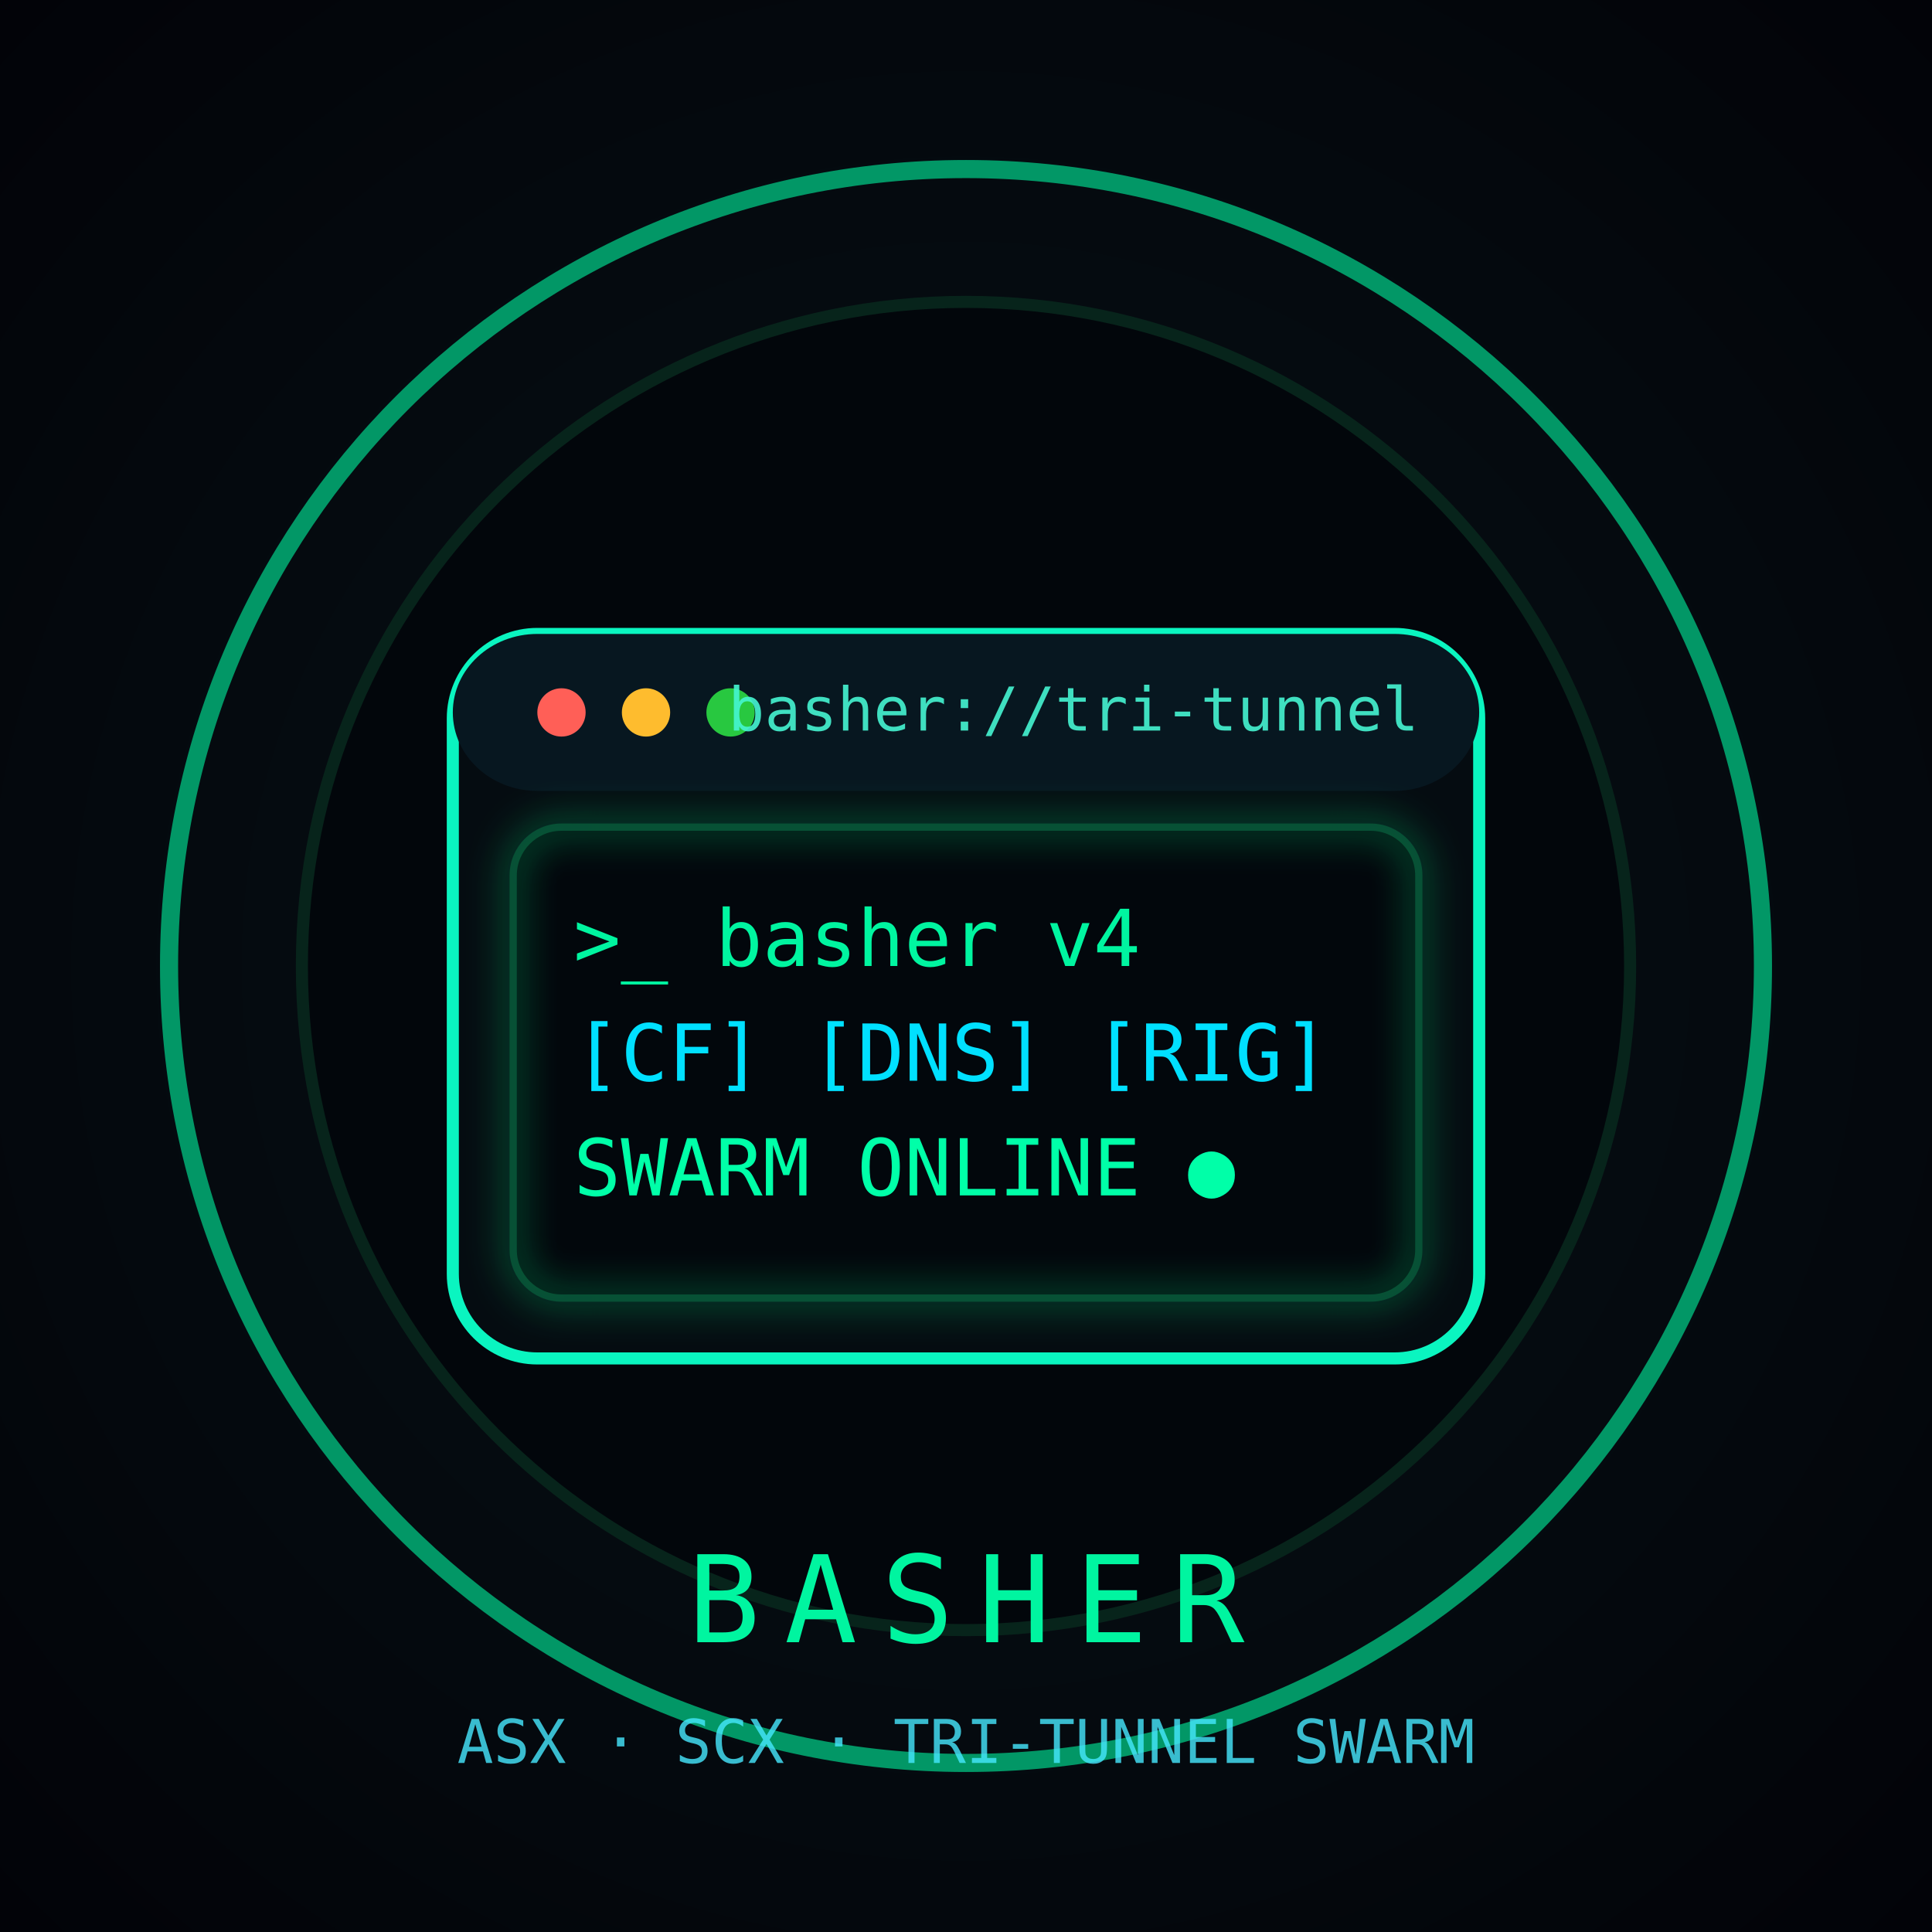
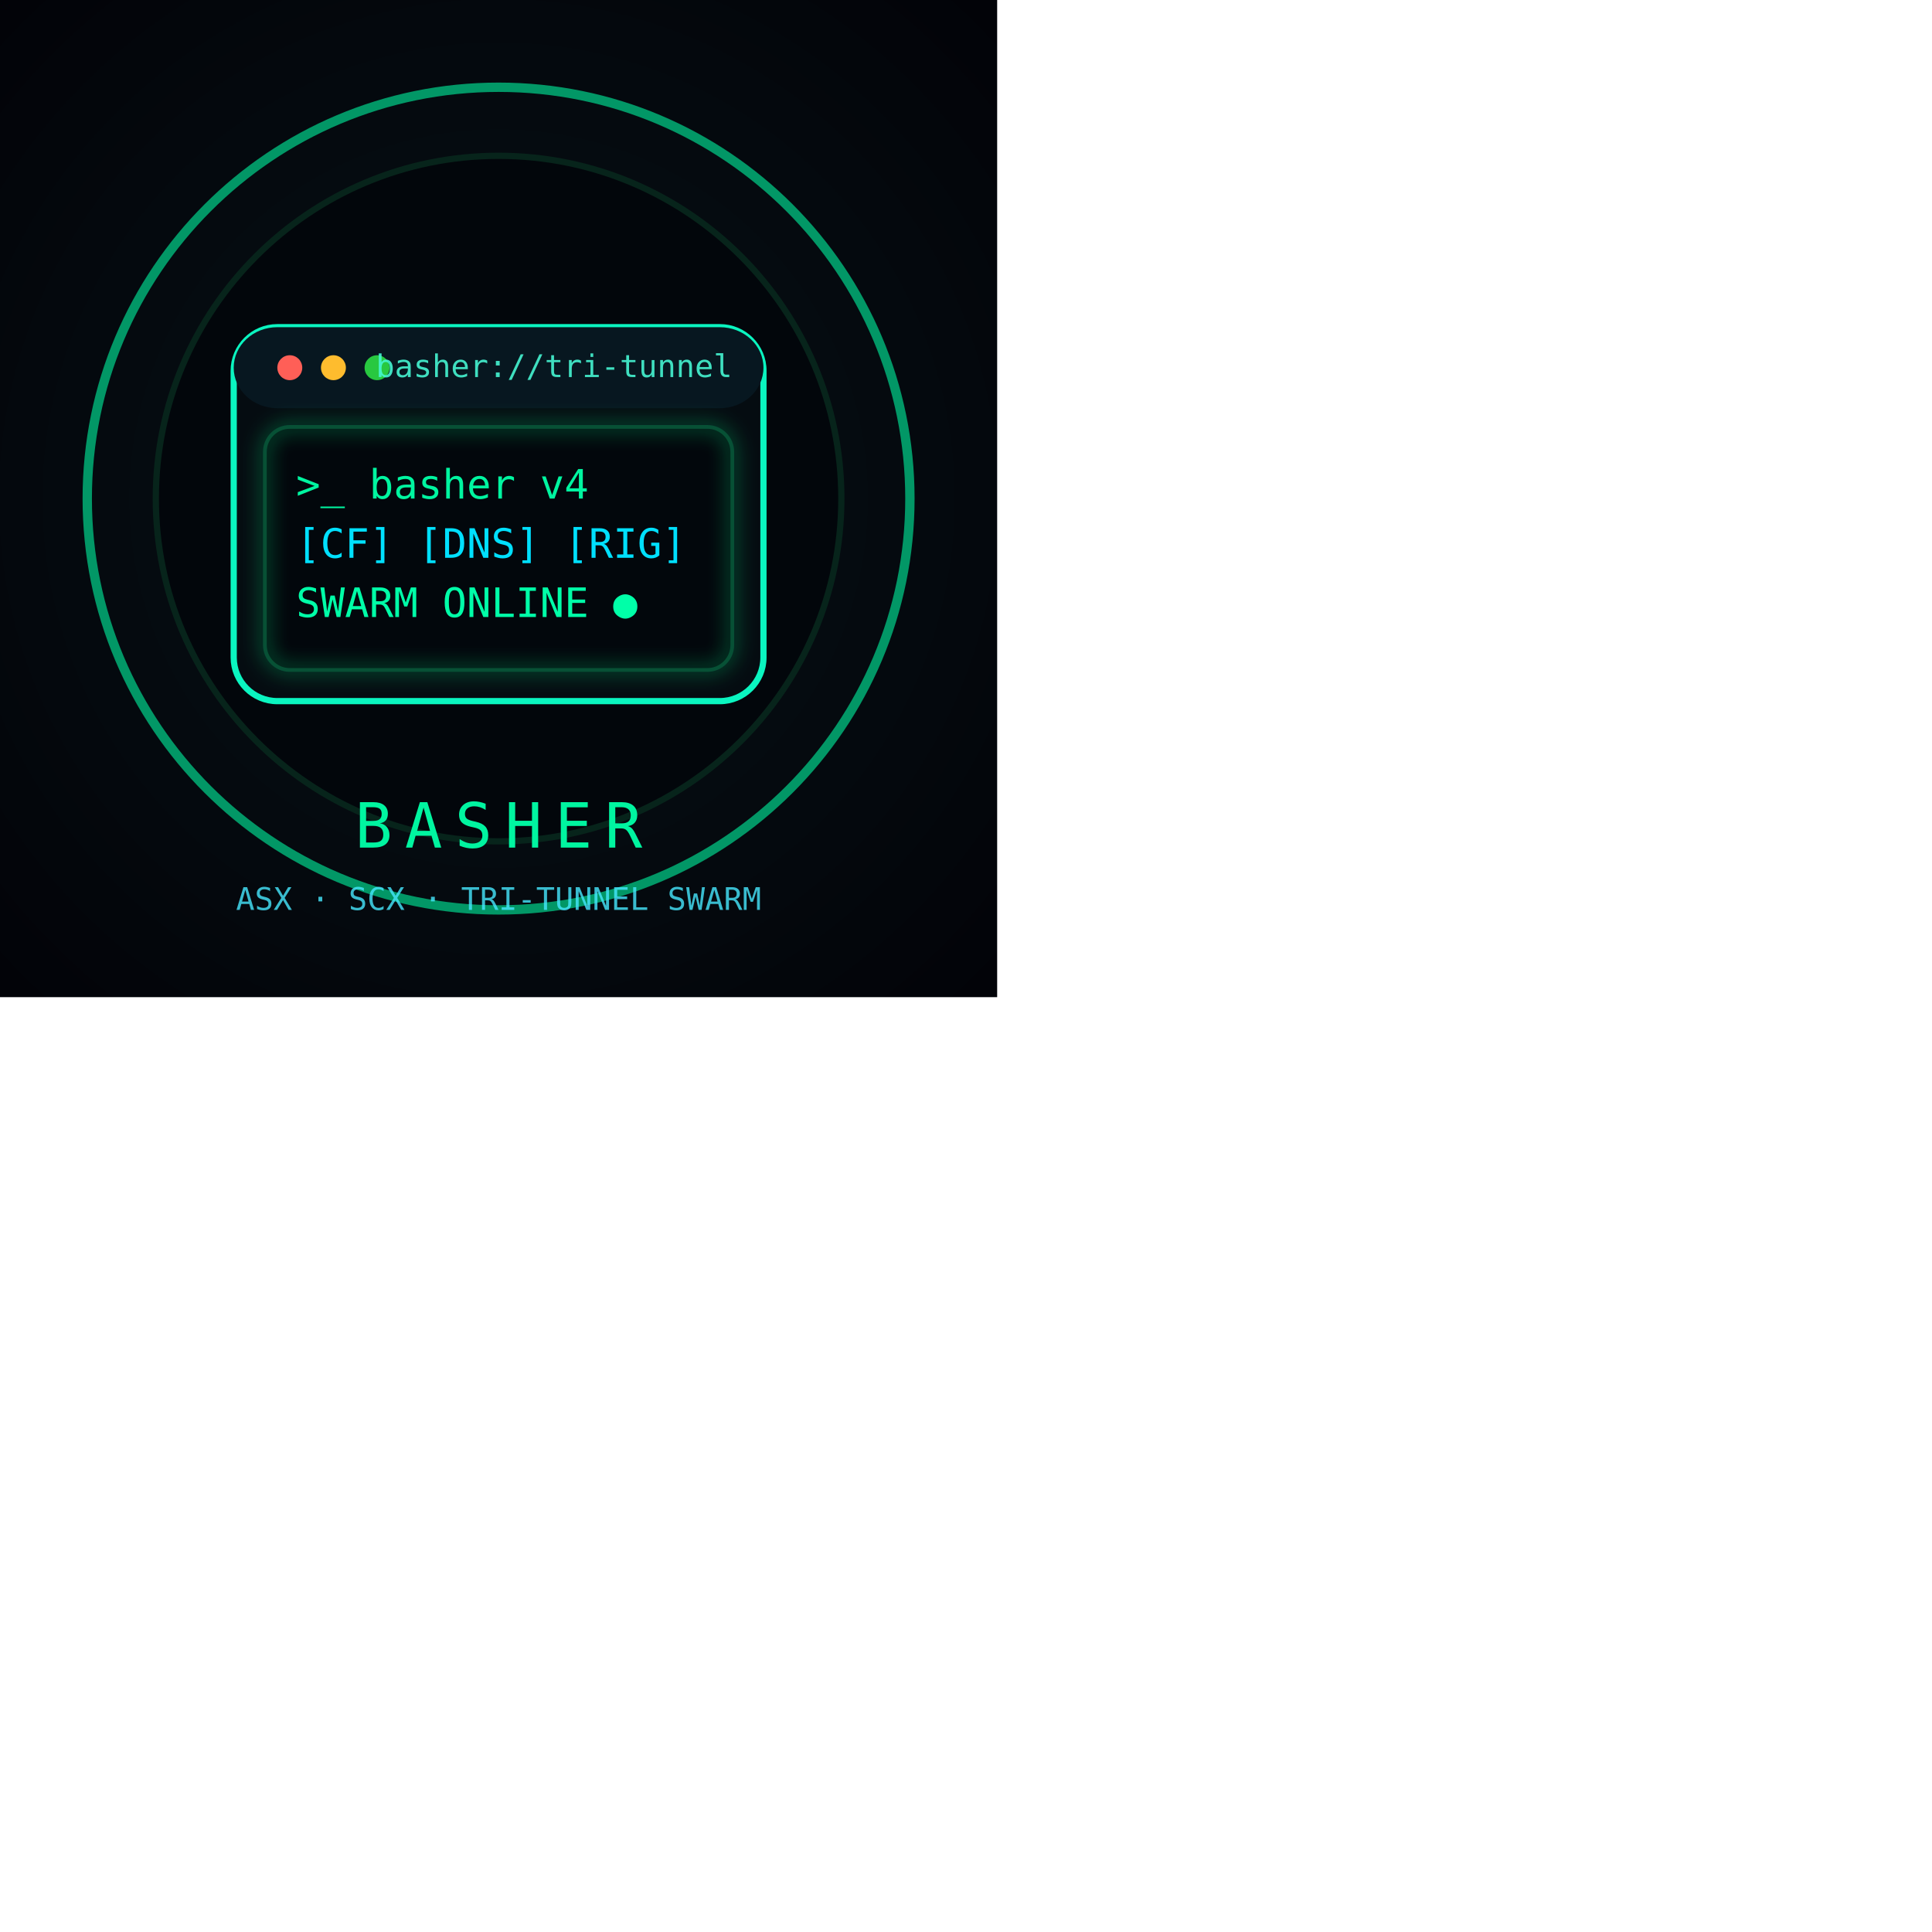
- <svg xmlns="http://www.w3.org/2000/svg" width="320" height="320" viewBox="0 0 320 320">
+ <svg xmlns="http://www.w3.org/2000/svg" width="620" height="620" viewBox="0 0 620 620">
  <defs>
    <radialGradient id="bgGrad" cx="50%" cy="50%" r="70%">
      <stop offset="0%" stop-color="#0b1b24" />
      <stop offset="50%" stop-color="#050b10" />
      <stop offset="100%" stop-color="#020308" />
    </radialGradient>
    <linearGradient id="matrixGrad" x1="0%" y1="0%" x2="0%" y2="100%">
      <stop offset="0%" stop-color="#00ffa8" />
      <stop offset="40%" stop-color="#00f5a0" />
      <stop offset="100%" stop-color="#00d8ff" />
    </linearGradient>
    <filter id="streakBlur">
      <feGaussianBlur in="SourceGraphic" stdDeviation="1.8" />
    </filter>
    <filter id="glow">
      <feGaussianBlur stdDeviation="3" result="blur" />
      <feColorMatrix in="blur" type="matrix" values="           0 0 0 0 0           0 1 0 0 0           0 0 0.7 0 0           0 0 0 1 0" />
    </filter>
    <symbol id="glyph">
      <text font-family="monospace" font-size="14" fill="url(#matrixGrad)">A S X λ Σ ϕ ∑ Ξ ⌁</text>
    </symbol>
  </defs>
  <rect x="0" y="0" width="320" height="320" fill="url(#bgGrad)" />
  <circle cx="160" cy="160" r="132" fill="none" stroke="#00f5a0" stroke-width="3" opacity="0.6" />
  <circle cx="160" cy="160" r="110" fill="#02060b" stroke="#07241b" stroke-width="2" />
  <g id="matrix-rain" opacity="0.92">
    <g transform="translate(70, -260)" filter="url(#streakBlur)">
      <text y="0" fill="url(#matrixGrad)">λ</text>
      <text y="16" fill="url(#matrixGrad)">Σ</text>
      <text y="32" fill="url(#matrixGrad)">S</text>
      <text y="48" fill="url(#matrixGrad)">C</text>
      <text y="64" fill="url(#matrixGrad)">X</text>
      <text y="80" fill="url(#matrixGrad)">ϕ</text>
      <text y="96" fill="url(#matrixGrad)">∑</text>
      <animateTransform attributeName="transform" type="translate" from="70,-260" to="70,320" dur="3.6s" repeatCount="indefinite" />
    </g>
    <g transform="translate(82, -300)" filter="url(#streakBlur)">
      <text y="0">A</text>
      <text y="16">S</text>
      <text y="32">X</text>
      <text y="48">∑</text>
      <text y="64">C</text>
      <text y="80">X</text>
      <animateTransform attributeName="transform" type="translate" from="82,-300" to="82,320" dur="4.8s" repeatCount="indefinite" />
    </g>
    <g transform="translate(94, -200)" filter="url(#streakBlur)">
      <text y="0">Ξ</text>
      <text y="16">X</text>
      <text y="32">A</text>
      <text y="48">S</text>
      <text y="64">X</text>
      <text y="80">⌁</text>
      <animateTransform attributeName="transform" type="translate" from="94,-200" to="94,320" dur="5.4s" repeatCount="indefinite" />
    </g>
    <g transform="translate(106, -260)" filter="url(#streakBlur)">
      <text y="0">Σ</text>
      <text y="16">C</text>
      <text y="32">X</text>
      <text y="48">A</text>
      <text y="64">S</text>
      <text y="80">X</text>
      <animateTransform attributeName="transform" type="translate" from="106,-260" to="106,320" dur="3.9s" repeatCount="indefinite" />
    </g>
    <g transform="translate(118, -240)" filter="url(#streakBlur)">
      <text y="0">X</text>
      <text y="16">S</text>
      <text y="32">C</text>
      <text y="48">X</text>
      <text y="64">A</text>
      <text y="80">∑</text>
      <animateTransform attributeName="transform" type="translate" from="118,-240" to="118,320" dur="6.2s" repeatCount="indefinite" />
    </g>
    <g transform="translate(130, -220)" filter="url(#streakBlur)">
      <text y="0">A</text>
      <text y="16">X</text>
      <text y="32">C</text>
      <text y="48">Ξ</text>
      <text y="64">S</text>
      <text y="80">X</text>
      <animateTransform attributeName="transform" type="translate" from="130,-220" to="130,320" dur="4.3s" repeatCount="indefinite" />
    </g>
    <g transform="translate(142, -310)" filter="url(#streakBlur)">
      <text y="0">ϕ</text>
      <text y="16">S</text>
      <text y="32">X</text>
      <text y="48">A</text>
      <text y="64">Σ</text>
      <text y="80">C</text>
      <animateTransform attributeName="transform" type="translate" from="142,-310" to="142,320" dur="5.9s" repeatCount="indefinite" />
    </g>
    <g transform="translate(154, -240)" filter="url(#streakBlur)">
      <text y="0">Σ</text>
      <text y="16">A</text>
      <text y="32">S</text>
      <text y="48">C</text>
      <text y="64">X</text>
      <text y="80">∑</text>
      <animateTransform attributeName="transform" type="translate" from="154,-240" to="154,320" dur="3.3s" repeatCount="indefinite" />
    </g>
    <g transform="translate(166, -280)" filter="url(#streakBlur)">
      <text y="0">X</text>
      <text y="16">С</text>
      <text y="32">A</text>
      <text y="48">X</text>
      <text y="64">Σ</text>
      <text y="80">λ</text>
      <animateTransform attributeName="transform" type="translate" from="166,-280" to="166,320" dur="6.0s" repeatCount="indefinite" />
    </g>
    <g transform="translate(178, -260)" filter="url(#streakBlur)">
      <text y="0">∑</text>
      <text y="16">S</text>
      <text y="32">C</text>
      <text y="48">X</text>
      <text y="64">A</text>
      <text y="80">Ξ</text>
      <animateTransform attributeName="transform" type="translate" from="178,-260" to="178,320" dur="4.5s" repeatCount="indefinite" />
    </g>
    <g transform="translate(190, -300)" filter="url(#streakBlur)">
      <text y="0">λ</text>
      <text y="16">C</text>
      <text y="32">X</text>
      <text y="48">A</text>
      <text y="64">S</text>
      <text y="80">⍟</text>
      <animateTransform attributeName="transform" type="translate" from="190,-300" to="190,320" dur="5.2s" repeatCount="indefinite" />
    </g>
    <g transform="translate(202, -230)" filter="url(#streakBlur)">
      <text y="0">X</text>
      <text y="16">A</text>
      <text y="32">Σ</text>
      <text y="48">C</text>
      <text y="64">X</text>
      <text y="80">S</text>
      <animateTransform attributeName="transform" type="translate" from="202,-230" to="202,320" dur="3.8s" repeatCount="indefinite" />
    </g>
    <g transform="translate(214, -250)" filter="url(#streakBlur)">
      <text y="0">S</text>
      <text y="16">C</text>
      <text y="32">∑</text>
      <text y="48">X</text>
      <text y="64">λ</text>
      <text y="80">A</text>
      <animateTransform attributeName="transform" type="translate" from="214,-250" to="214,320" dur="6.4s" repeatCount="indefinite" />
    </g>
  </g>
  <g transform="translate(75, 105)">
    <rect x="0" y="0" width="170" height="120" rx="14" ry="14" fill="#050c11" stroke="#0af5c0" stroke-width="2" />
    <rect x="0" y="0" width="170" height="26" rx="14" ry="14" fill="#071720" />
    <circle cx="18" cy="13" r="4" fill="#ff5f57" />
    <circle cx="32" cy="13" r="4" fill="#febc2e" />
    <circle cx="46" cy="13" r="4" fill="#28c840" />
    <text x="160" y="16" text-anchor="end" font-family="monospace" font-size="10" fill="#45f5d1" opacity="0.9">
      basher://tri-tunnel
    </text>
    <rect x="10" y="32" width="150" height="78" rx="8" ry="8" fill="#02070c" stroke="#083728" stroke-width="1.2" />
    <g font-family="monospace" font-size="13">
      <text x="20" y="55" fill="#00f5a0">&gt;_ basher v4</text>
      <text x="20" y="74" fill="#00e0ff">[CF] [DNS] [RIG]</text>
      <text x="20" y="93" fill="#00ffa8">SWARM ONLINE ●</text>
    </g>
    <rect x="10" y="32" width="150" height="78" rx="8" ry="8" fill="none" stroke="#00f5a0" stroke-width="1.2" filter="url(#glow)" opacity="0.85" />
  </g>
  <text x="160" y="272" text-anchor="middle" font-family="monospace" font-size="20" letter-spacing="4" fill="#00f5a0">
    BASHER
  </text>
  <text x="160" y="292" text-anchor="middle" font-family="monospace" font-size="10" fill="#46e8ff" opacity="0.8">
    ASX · SCX · TRI-TUNNEL SWARM
  </text>
</svg>
